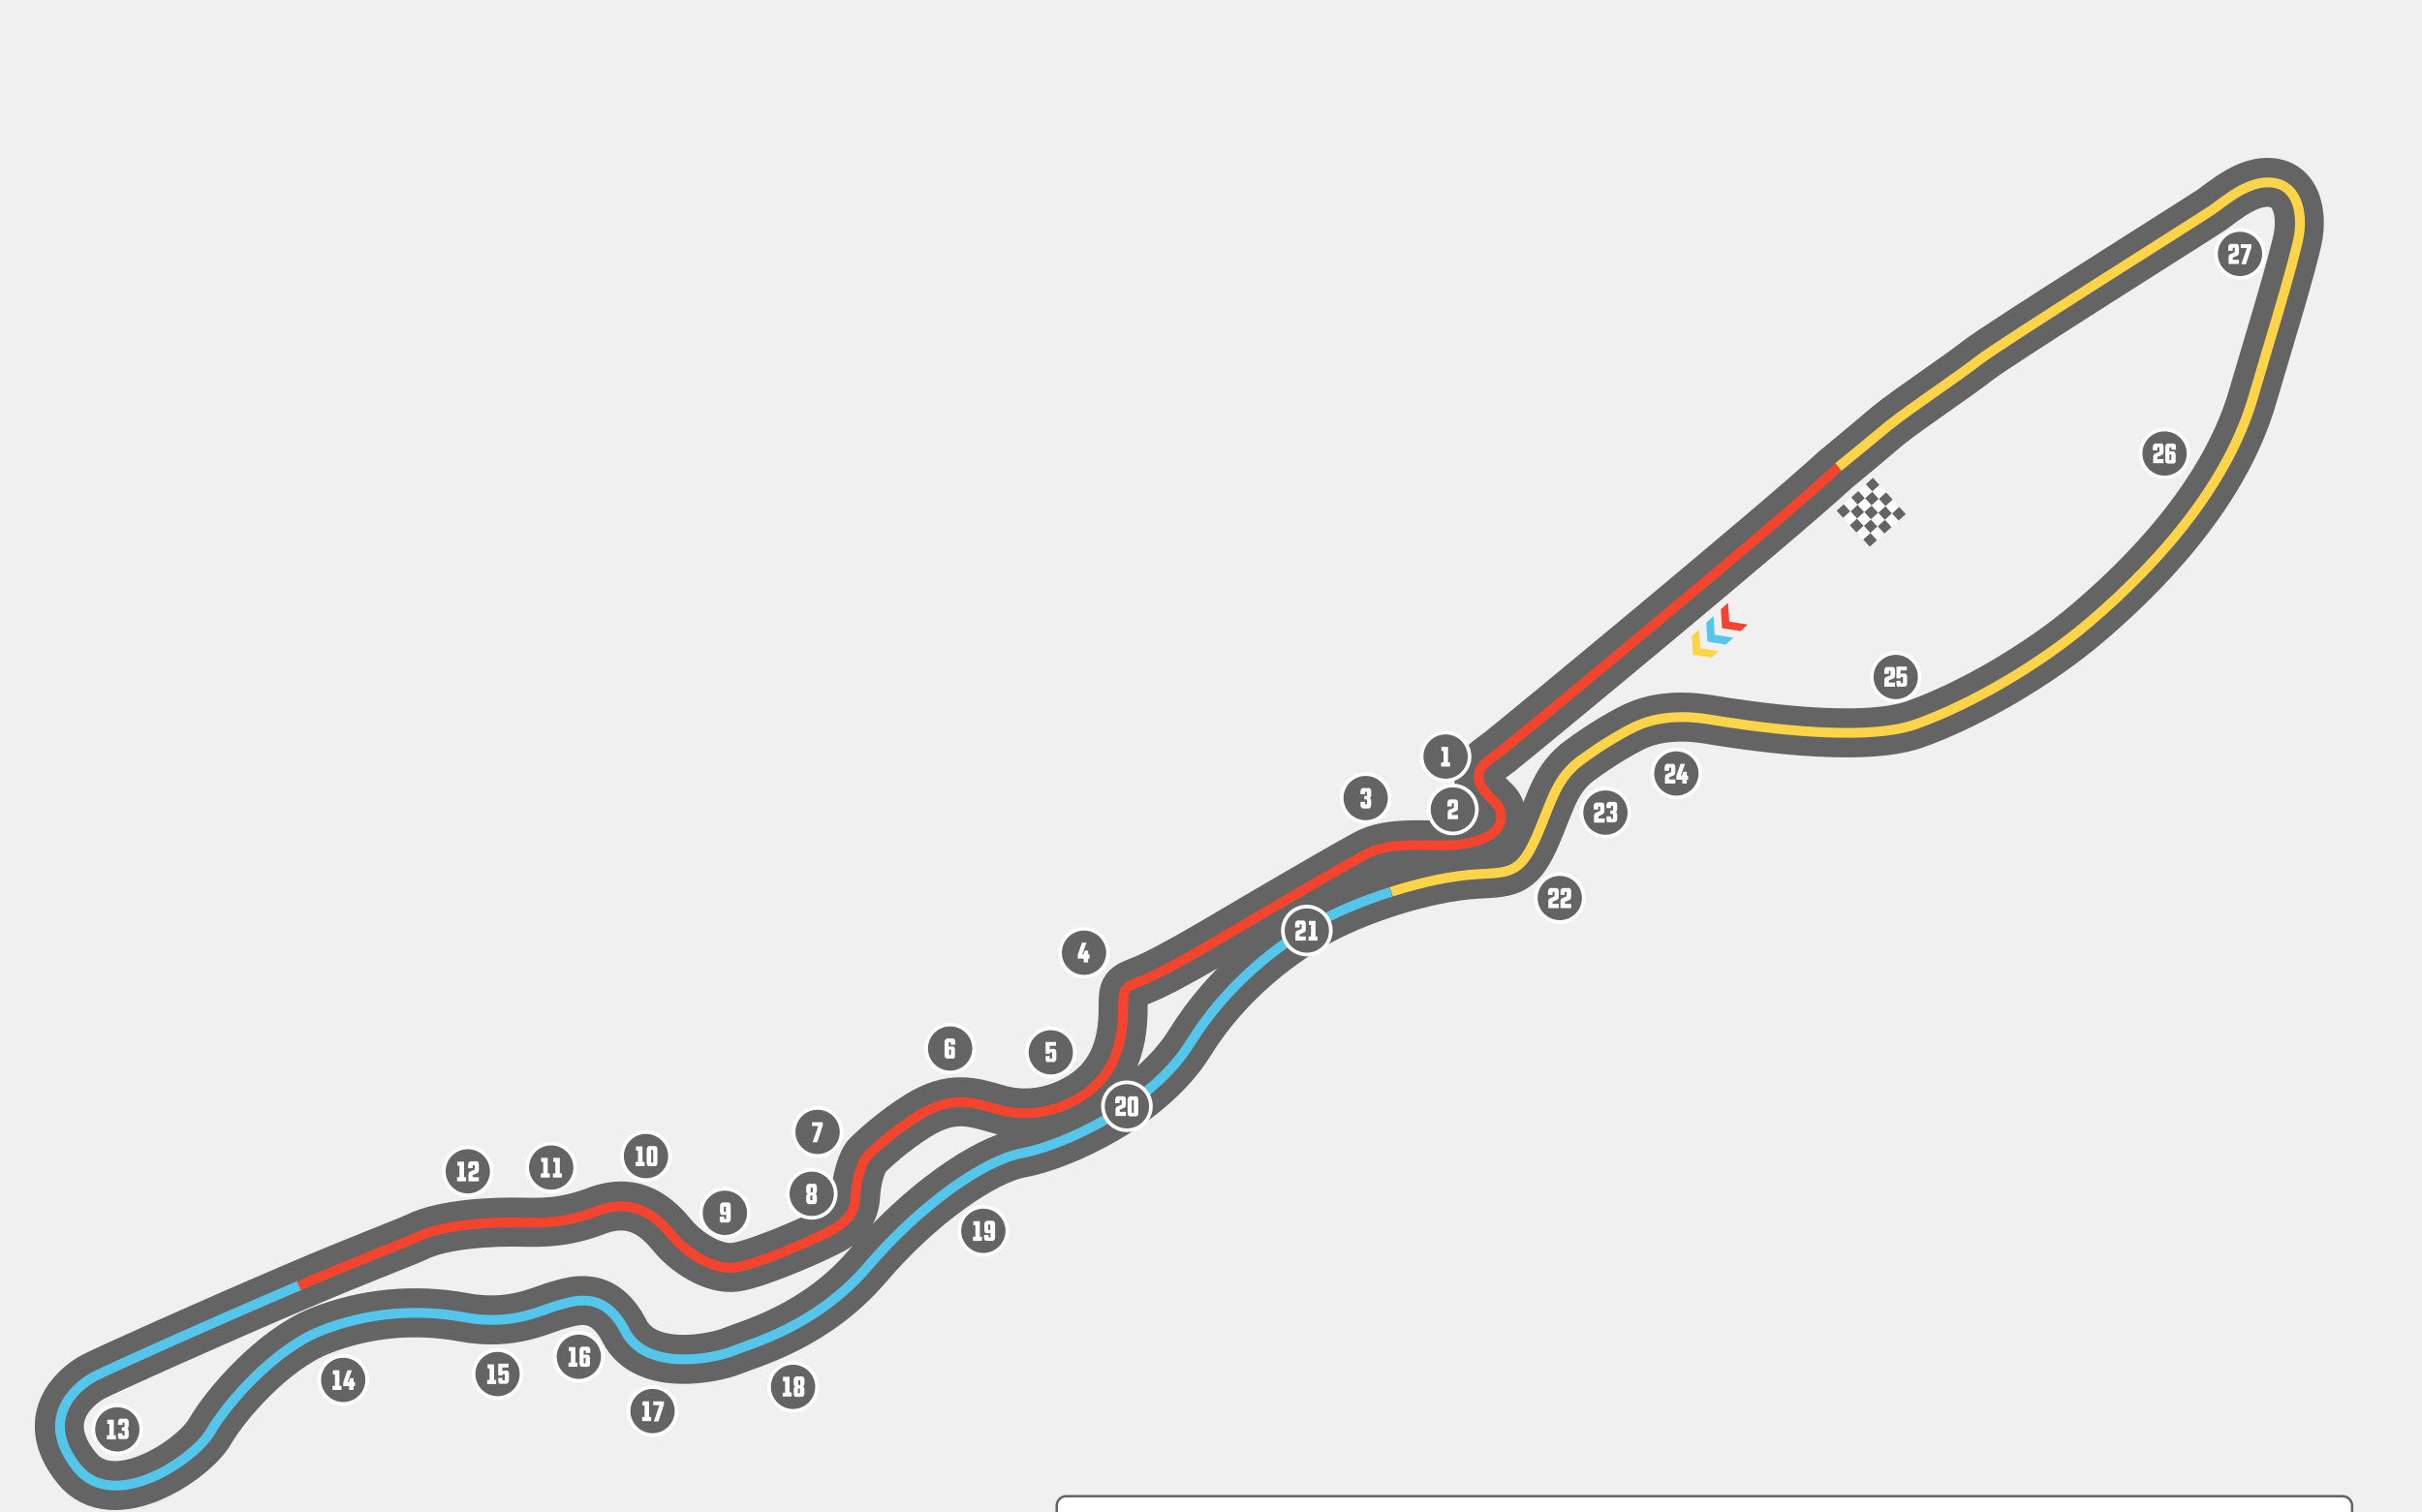
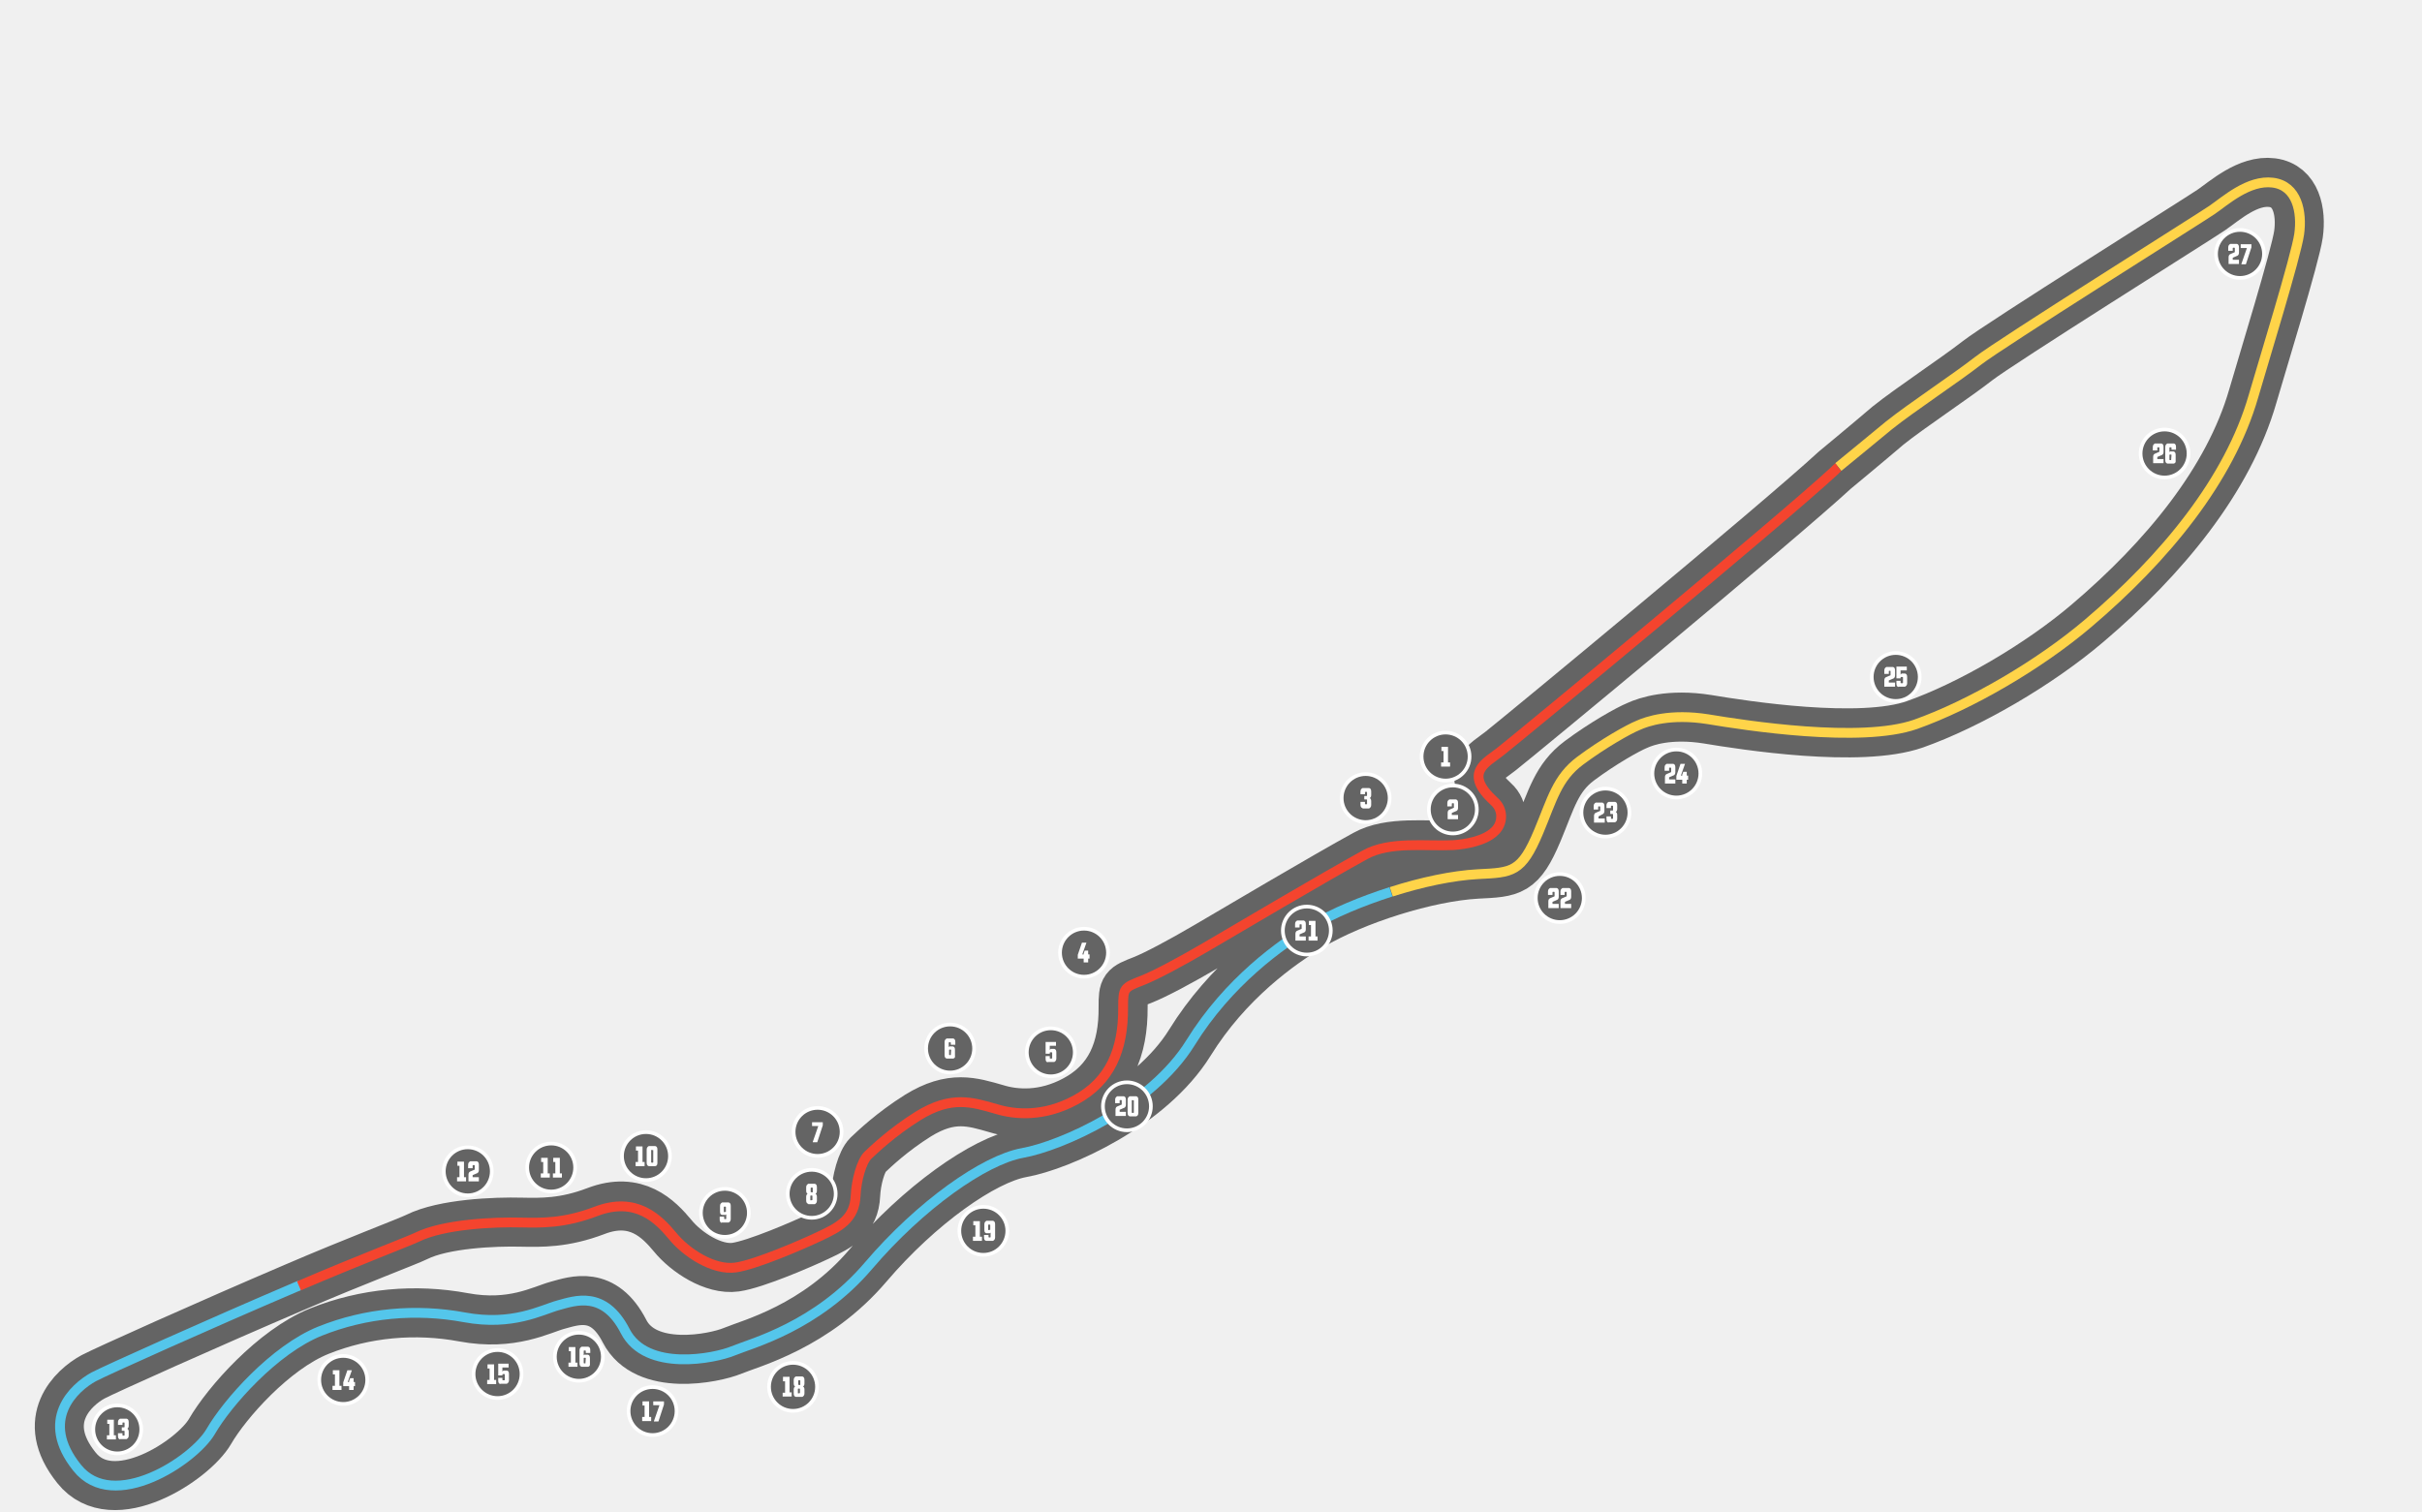
- <svg xmlns="http://www.w3.org/2000/svg" xmlns:xlink="http://www.w3.org/1999/xlink" version="1.1" x="0px" y="0px" viewBox="0 0 700 437" style="enable-background:new 0 0 700 480;" xml:space="preserve">
+ <svg xmlns="http://www.w3.org/2000/svg" version="1.1" x="0px" y="0px" viewBox="0 0 700 437" style="enable-background:new 0 0 700 480;" xml:space="preserve">
  <style type="text/css">
	.st0{fill:none;stroke:#646464;stroke-width:14.173;stroke-linecap:round;stroke-linejoin:round;stroke-miterlimit:10;}
	.st1{fill:none;stroke:#FFD449;stroke-width:2.835;stroke-miterlimit:10;}
	.st2{fill:none;stroke:#54C6EB;stroke-width:2.835;stroke-miterlimit:10;}
	.st3{fill:none;stroke:#F4442E;stroke-width:2.835;stroke-miterlimit:10;}
	.st4{fill:none;stroke:#FFFFFF;stroke-width:2.126;}
	.st5{fill:#646464;}
	.st6{fill:#FFFFFF;}
	.st7{fill:none;stroke:#646464;stroke-width:2.835;stroke-miterlimit:10;}
	.st8{fill:#FF3380;}
	.st9{fill:none;stroke:#FF3380;stroke-width:1.984;stroke-miterlimit:10;}
	.st10{fill:#09BC8A;}
	.st11{fill:none;stroke:#09BC8A;stroke-width:1.984;stroke-miterlimit:10;}
	.st12{fill:none;stroke:#09BC8A;stroke-width:2.835;stroke-miterlimit:10;}
	.st13{fill:none;stroke:#646464;stroke-width:0.709;stroke-miterlimit:10;}
	.st14{fill:none;stroke:#F4442E;stroke-width:5.669;stroke-miterlimit:10;}
	.st15{fill:none;stroke:#54C6EB;stroke-width:5.669;stroke-miterlimit:10;}
	.st16{fill:none;stroke:#FFD449;stroke-width:5.669;stroke-miterlimit:10;}
	.st17{clip-path:url(#SVGID_00000036242425255106921890000009692176625906198433_);}
	.st18{fill:#F4442E;}
	.st19{fill:#54C6EB;}
	.st20{fill:#FFD449;}
</style>
  <g id="コース">
    <path class="st0" d="M530.3,135.9c-16.7,15.4-91,76.8-96.6,81.2c-4.1,3.3-11,6.1-1.8,14.5c2.7,2.4,2.5,6.4,0.1,8.6   c-2.9,2.9-8.8,3.8-12,4c-7.8,0.4-18.3-1.2-25.5,2.8c-11.5,6.3-38.2,22.1-45.7,26.5c-7.5,4.4-14.8,8.3-18.6,9.8   c-5.4,2.1-5.6,2.2-5.6,7.8c0.1,12.3-3.8,21.4-13.8,26.8c-9.2,5-17.6,4.2-22.8,2.6c-7-2-13-4-22.7,2c-7.5,4.7-12.7,9.7-14.5,11.4   c-1.8,1.8-3.3,7.2-3.5,11.6c-0.3,6.8-4.7,9.1-10.7,11.9c-4.4,2.1-18.2,8.1-24,8.9c-6.4,0.9-14.3-4.3-18.2-9.1   c-4-4.8-10.5-11.6-22.2-7.1c-9.2,3.5-15.8,3.3-21.5,3.2c-7.6-0.2-22.5,0.4-30.3,4.3c-2.4,1.2-17.8,7-35,14.4   c-25.3,10.8-55.1,24.2-58.5,26c-5.7,3.1-15.9,12.5-4.8,26.3c10.5,13.2,33.8-2.2,38.6-10.5c4.8-8.3,18.4-23.7,31.6-29   s27.7-6.6,41.7-4s22.4-2.2,27.2-3.5c4.8-1.3,13.2-4.4,19.3,7.5c6.1,11.9,25.9,7.9,31.2,5.7c5.3-2.2,24.1-7,39.1-24.6   s33.5-30.6,44.5-32.6c11.2-2,37.2-13.5,48.6-31.9c10.9-17.6,26-28.4,35.1-33.8c12.7-7.5,33.5-14.1,47.9-14.9   c10-0.5,12.6-0.4,17.6-12.3c3.9-9.3,5.3-15.5,12-20.5s14-9.1,16.7-10.2c2.6-1.2,9.4-3.5,20.2-1.8c10.8,1.8,44.2,7,60,1.5   c15.8-5.6,35.8-17.2,50-29.3c22-18.7,40.7-41.3,47.7-65.6c2.6-9,12.3-40.4,13.2-46.8s-0.6-14-7.6-14.9c-7-0.9-13.8,5.3-17.6,7.9   s-61.2,38.6-67.6,43.6s-19.3,13.5-25.8,18.7C539.5,128.3,530.3,135.9,530.3,135.9z" />
  </g>
  <g id="セクター">
    <path class="st1" d="M402.1,257.8c8.7-2.8,17.7-4.7,25-5.1c10-0.5,12.6-0.4,17.6-12.3c3.9-9.3,5.3-15.5,12-20.5s14-9.1,16.7-10.2   c2.6-1.2,9.4-3.5,20.2-1.8c10.8,1.8,44.2,7,60,1.5c15.8-5.6,35.8-17.2,50-29.3c22-18.7,40.7-41.3,47.7-65.6   c2.6-9,12.3-40.4,13.2-46.8s-0.6-14-7.6-14.9c-7-0.9-13.8,5.3-17.6,7.9s-61.2,38.6-67.6,43.6s-19.3,13.5-25.8,18.7   c-5.1,4.2-12,9.9-14.6,12" />
    <path class="st2" d="M86.6,371.6c-0.3,0.1-0.7,0.3-1,0.4c-25.3,10.8-55.1,24.2-58.5,26c-5.7,3.1-15.9,12.5-4.8,26.3   c10.5,13.2,33.8-2.2,38.6-10.5c4.8-8.3,18.4-23.7,31.6-29s27.7-6.6,41.7-4s22.4-2.2,27.2-3.5c4.8-1.3,13.2-4.4,19.3,7.5   c6.1,11.9,25.9,7.9,31.2,5.7c5.3-2.2,24.1-7,39.1-24.6s33.5-30.6,44.5-32.6c11.2-2,37.2-13.5,48.6-31.9   c10.9-17.6,26-28.4,35.1-33.8c6.2-3.7,14.4-7.1,22.8-9.8" />
    <path class="st3" d="M531.3,135.1c-0.7,0.5-1,0.9-1,0.9c-16.7,15.4-91,76.8-96.6,81.2c-4.1,3.3-11,6.1-1.8,14.5   c2.7,2.4,2.5,6.4,0.1,8.6c-2.9,2.9-8.8,3.8-12,4c-7.8,0.4-18.3-1.2-25.5,2.8c-11.5,6.3-38.2,22.1-45.7,26.5   c-7.5,4.4-14.8,8.3-18.6,9.8c-5.4,2.1-5.6,2.2-5.6,7.8c0.1,12.3-3.8,21.4-13.8,26.8c-9.2,5-17.6,4.2-22.8,2.6c-7-2-13-4-22.7,2   c-7.5,4.7-12.7,9.7-14.5,11.4c-1.8,1.8-3.3,7.2-3.5,11.6c-0.3,6.8-4.7,9.1-10.7,11.9c-4.4,2.1-18.2,8.1-24,8.9   c-6.4,0.9-14.3-4.3-18.2-9.1c-4-4.8-10.5-11.6-22.2-7.1c-9.2,3.5-15.8,3.3-21.5,3.2c-7.6-0.2-22.5,0.4-30.3,4.3   c-2.3,1.1-17.2,6.8-34,14" />
  </g>
  <g id="コーナー番号">
    <g>
      <g>
        <circle class="st4" cx="417.8" cy="218.7" r="6.4" />
        <circle class="st5" cx="417.8" cy="218.7" r="6.4" />
      </g>
      <g>
        <path class="st6" d="M416.5,221.6v-1.2h0.7v-3.3h-0.6v-1.2h1.9v4.5h0.6v1.2H416.5z" />
      </g>
    </g>
    <g>
      <g>
        <circle class="st4" cx="419.9" cy="234" r="6.4" />
        <circle class="st5" cx="419.9" cy="234" r="6.4" />
      </g>
      <g>
        <path class="st6" d="M418.4,236.9V235c0-0.4,0.1-0.7,0.4-0.9l1.4-0.6v-1.2l-0.1-0.1h-0.4l-0.1,0.1v0.8h-1.3v-1     c0-0.6,0.3-0.8,0.6-1h1.9c0.4,0.1,0.6,0.4,0.6,1v1.4c0,0.4-0.1,0.7-0.4,0.9l-1.4,0.6v0.6h1.8v1.2H418.4z" />
      </g>
    </g>
    <g>
      <g>
        <circle class="st4" cx="394.7" cy="230.7" r="6.4" />
        <circle class="st5" cx="394.7" cy="230.7" r="6.4" />
      </g>
      <g>
        <path class="st6" d="M393.8,233.6c-0.4-0.1-0.6-0.4-0.6-1v-0.8h1.3v0.6l0.1,0.1h0.4l0.1-0.1v-1.2l-0.1-0.1h-0.7v-1h0.7l0.1-0.1     V229l-0.1-0.1h-0.4l-0.1,0.1v0.6h-1.3v-0.8c0-0.6,0.3-0.8,0.6-1h1.9c0.4,0.1,0.6,0.4,0.6,1v1c0,0.4-0.1,0.7-0.4,0.9     c0.3,0.2,0.4,0.5,0.4,0.9v1.1c0,0.6-0.3,0.8-0.6,1H393.8z" />
      </g>
    </g>
    <g>
      <g>
        <circle class="st4" cx="313.3" cy="275.4" r="6.4" />
        <circle class="st5" cx="313.3" cy="275.4" r="6.4" />
      </g>
      <g>
        <path class="st6" d="M314.5,277.1v1.1h-1.3v-1.1h-1.7V276l1.2-3.5h1.3l-1.2,3.4h0.4v-0.3l0.3-0.8h1v1.1h0.4v1.2H314.5z" />
      </g>
    </g>
    <g>
      <g>
        <circle class="st4" cx="303.7" cy="304.2" r="6.4" />
        <circle class="st5" cx="303.7" cy="304.2" r="6.4" />
      </g>
      <g>
        <path class="st6" d="M302.8,307.1c-0.4-0.1-0.6-0.4-0.6-1v-0.8h1.2v0.6l0.1,0.1h0.5l0.1-0.1v-1.6l-0.1-0.1h-0.5l-0.1,0.1v0.3     h-1.2v-3.4h3v1.1h-1.8v1.2l0.3-0.3h1c0.4,0.1,0.6,0.4,0.6,1v1.8c0,0.6-0.3,0.8-0.6,1H302.8z" />
      </g>
    </g>
    <g>
      <g>
        <circle class="st4" cx="274.6" cy="303.1" r="6.4" />
        <circle class="st5" cx="274.6" cy="303.1" r="6.4" />
      </g>
      <g>
        <path class="st6" d="M275.5,306h-1.9c-0.4-0.1-0.6-0.4-0.6-1v-3.8c0-0.6,0.3-0.8,0.6-1h1.9c0.4,0.1,0.6,0.4,0.6,1v0.8h-1.3v-0.6     l-0.1-0.1h-0.4l-0.1,0.1v1.3l0.2-0.2h1c0.4,0.1,0.6,0.3,0.6,1v1.6C276.1,305.7,275.9,305.9,275.5,306z M274.8,305L274.8,305     l0.1-1.5l-0.1-0.1h-0.4l-0.1,0.1v1.4l0.1,0.1H274.8z" />
      </g>
    </g>
    <g>
      <g>
        <circle class="st4" cx="236.3" cy="327.2" r="6.4" />
        <circle class="st5" cx="236.3" cy="327.2" r="6.4" />
      </g>
      <g>
        <path class="st6" d="M234.9,330.1l1.6-4.6h-1.8v-1.1h3.1v0.9l-1.6,4.9H234.9z" />
      </g>
    </g>
    <g>
      <g>
        <circle class="st4" cx="234.6" cy="345.1" r="6.4" />
        <circle class="st5" cx="234.6" cy="345.1" r="6.4" />
      </g>
      <g>
        <path class="st6" d="M233.6,348c-0.4-0.1-0.6-0.4-0.6-1V346c0-0.4,0.1-0.7,0.4-0.9c-0.3-0.2-0.4-0.5-0.4-0.9v-1     c0-0.6,0.3-0.8,0.6-1h1.9c0.4,0.1,0.6,0.4,0.6,1v1c0,0.4-0.1,0.7-0.4,0.9c0.3,0.2,0.4,0.5,0.4,0.9v1.1c0,0.6-0.3,0.8-0.6,1H233.6     z M234.3,344.6L234.3,344.6l0.5,0.1l0.1-0.1v-1.2l-0.1-0.1h-0.4l-0.1,0.1V344.6z M234.8,346.9v-1.2l-0.1-0.1h-0.4l-0.1,0.1v1.2     l0.1,0.1L234.8,346.9L234.8,346.9z" />
      </g>
    </g>
    <g>
      <g>
        <circle class="st4" cx="209.5" cy="350.6" r="6.4" />
        <circle class="st5" cx="209.5" cy="350.6" r="6.4" />
      </g>
      <g>
        <path class="st6" d="M208.6,353.5c-0.4-0.1-0.6-0.4-0.6-1v-0.8h1.3v0.6l0.1,0.1h0.4l0.1-0.1v-1.3l-0.2,0.2h-1     c-0.4-0.1-0.6-0.3-0.6-1v-1.6c0-0.6,0.3-0.8,0.6-1h1.9c0.4,0.1,0.6,0.4,0.6,1v3.8c0,0.6-0.3,0.8-0.6,1H208.6z M209.8,350.3v-1.4     l-0.1-0.1h-0.4l-0.1,0.1v1.4l0.1,0.1L209.8,350.3L209.8,350.3z" />
      </g>
    </g>
    <g>
      <g>
        <circle class="st4" cx="186.7" cy="334.2" r="6.4" />
        <circle class="st5" cx="186.7" cy="334.2" r="6.4" />
      </g>
      <g>
        <path class="st6" d="M183.7,337.1v-1.2h0.7v-3.3h-0.6v-1.2h1.9v4.5h0.6v1.2H183.7z" />
        <path class="st6" d="M189.4,337.1h-1.9c-0.4-0.1-0.6-0.4-0.6-1v-3.8c0-0.6,0.3-0.8,0.6-1h1.9c0.4,0.1,0.6,0.4,0.6,1v3.8     C190,336.8,189.8,337,189.4,337.1z M188.8,332.5L188.8,332.5l-0.5-0.1l-0.1,0.1v3.5l0.1,0.1h0.4l0.1-0.1V332.5z" />
      </g>
    </g>
    <g>
      <g>
        <circle class="st4" cx="159.3" cy="337.5" r="6.4" />
        <circle class="st5" cx="159.3" cy="337.5" r="6.4" />
      </g>
      <g>
        <path class="st6" d="M156.3,340.4v-1.2h0.7v-3.3h-0.6v-1.2h1.9v4.5h0.6v1.2H156.3z" />
        <path class="st6" d="M159.8,340.4v-1.2h0.7v-3.3h-0.6v-1.2h1.9v4.5h0.6v1.2H159.8z" />
      </g>
    </g>
    <g>
      <g>
        <circle class="st4" cx="135.2" cy="338.6" r="6.4" />
        <circle class="st5" cx="135.2" cy="338.6" r="6.4" />
      </g>
      <g>
        <path class="st6" d="M132.1,341.5v-1.2h0.7v-3.3h-0.6v-1.2h1.9v4.5h0.6v1.2H132.1z" />
        <path class="st6" d="M135.4,341.5v-1.9c0-0.4,0.1-0.7,0.4-0.9l1.4-0.6v-1.2l-0.1-0.1h-0.4l-0.1,0.1v0.8h-1.3v-1     c0-0.6,0.3-0.8,0.6-1h1.9c0.4,0.1,0.6,0.4,0.6,1v1.5c0,0.4-0.1,0.7-0.4,0.9l-1.4,0.6v0.6h1.8v1.2H135.4z" />
      </g>
    </g>
    <g>
      <g>
        <circle class="st4" cx="33.9" cy="413.2" r="6.4" />
        <circle class="st5" cx="33.9" cy="413.2" r="6.4" />
      </g>
      <g>
        <path class="st6" d="M30.9,416.1v-1.2h0.7v-3.3h-0.6v-1.2h1.9v4.5h0.6v1.2H30.9z" />
        <path class="st6" d="M34.7,416.1c-0.4-0.1-0.6-0.4-0.6-1v-0.8h1.3v0.6l0.1,0.1h0.4l0.1-0.1v-1.2l-0.1-0.1h-0.7v-1h0.7l0.1-0.1     v-1.2l-0.1-0.1h-0.4l-0.1,0.1v0.6h-1.3v-0.8c0-0.6,0.3-0.8,0.6-1h1.9c0.4,0.1,0.6,0.4,0.6,1v1c0,0.4-0.1,0.7-0.4,0.9     c0.3,0.2,0.4,0.5,0.4,0.9v1.1c0,0.6-0.3,0.8-0.6,1H34.7z" />
      </g>
    </g>
    <g>
      <g>
        <circle class="st4" cx="99.2" cy="398.9" r="6.4" />
        <circle class="st5" cx="99.2" cy="398.9" r="6.4" />
      </g>
      <g>
        <path class="st6" d="M96.1,401.8v-1.2h0.7v-3.3h-0.6v-1.2h1.9v4.5h0.6v1.2H96.1z" />
        <path class="st6" d="M102.2,400.7v1.1h-1.3v-1.1h-1.7v-1.1l1.2-3.5h1.3l-1.2,3.4h0.4v-0.3l0.3-0.8h1v1.1h0.4v1.2H102.2z" />
      </g>
    </g>
    <g>
      <g>
        <circle class="st4" cx="143.8" cy="397.2" r="6.4" />
        <circle class="st5" cx="143.8" cy="397.2" r="6.4" />
      </g>
      <g>
        <path class="st6" d="M140.8,400.1v-1.2h0.7v-3.3h-0.6v-1.2h1.9v4.5h0.6v1.2H140.8z" />
        <path class="st6" d="M144.6,400.1c-0.4-0.1-0.6-0.4-0.6-1v-0.8h1.2v0.6l0.1,0.1h0.5l0.1-0.1v-1.6l-0.1-0.1h-0.5l-0.1,0.1v0.3H144     v-3.4h3v1.1h-1.8v1.2l0.3-0.3h1c0.4,0.1,0.6,0.3,0.6,1v1.8c0,0.6-0.3,0.8-0.6,1H144.6z" />
      </g>
    </g>
    <g>
      <g>
        <circle class="st4" cx="167.3" cy="392.2" r="6.4" />
        <circle class="st5" cx="167.3" cy="392.2" r="6.4" />
      </g>
      <g>
        <path class="st6" d="M164.3,395.1v-1.2h0.7v-3.3h-0.6v-1.2h1.9v4.5h0.6v1.2H164.3z" />
        <path class="st6" d="M170,395.1h-1.9c-0.4-0.1-0.6-0.4-0.6-1v-3.8c0-0.6,0.3-0.8,0.6-1h1.9c0.4,0.1,0.6,0.4,0.6,1v0.8h-1.3v-0.6     l-0.1-0.1h-0.4l-0.1,0.1v1.3l0.2-0.2h1c0.4,0.1,0.6,0.4,0.6,1v1.6C170.6,394.8,170.3,395,170,395.1z M169.2,394.1L169.2,394.1     l0.1-1.5l-0.1-0.1h-0.4l-0.1,0.1v1.4l0.1,0.1H169.2z" />
      </g>
    </g>
    <g>
      <g>
        <circle class="st4" cx="188.6" cy="407.9" r="6.4" />
        <circle class="st5" cx="188.6" cy="407.9" r="6.4" />
      </g>
      <g>
        <path class="st6" d="M185.6,410.8v-1.2h0.7v-3.3h-0.6v-1.2h1.9v4.5h0.6v1.2H185.6z" />
        <path class="st6" d="M189,410.8l1.6-4.6h-1.8v-1.1h3.1v0.9l-1.6,4.9H189z" />
      </g>
    </g>
    <g>
      <g>
        <circle class="st4" cx="229.2" cy="400.9" r="6.4" />
        <circle class="st5" cx="229.2" cy="400.9" r="6.4" />
      </g>
      <g>
        <path class="st6" d="M226.2,403.8v-1.2h0.7v-3.3h-0.6V398h1.9v4.5h0.6v1.2H226.2z" />
        <path class="st6" d="M230,403.8c-0.4-0.1-0.6-0.4-0.6-1v-1.1c0-0.4,0.1-0.7,0.4-0.9c-0.3-0.2-0.4-0.5-0.4-0.9v-1     c0-0.6,0.3-0.8,0.6-1h1.9c0.4,0.1,0.6,0.4,0.6,1v1c0,0.4-0.1,0.7-0.4,0.9c0.3,0.2,0.4,0.5,0.4,0.9v1.1c0,0.6-0.3,0.8-0.6,1H230z      M230.7,400.3L230.7,400.3l0.5,0.1l0.1-0.1v-1.2l-0.1-0.1h-0.4l-0.1,0.1V400.3z M231.2,402.7v-1.2l-0.1-0.1h-0.4l-0.1,0.1v1.2     l0.1,0.1L231.2,402.7L231.2,402.7z" />
      </g>
    </g>
    <g>
      <g>
        <circle class="st4" cx="284.2" cy="355.8" r="6.4" />
        <circle class="st5" cx="284.2" cy="355.8" r="6.4" />
      </g>
      <g>
        <path class="st6" d="M281.2,358.7v-1.2h0.7v-3.3h-0.6V353h1.9v4.5h0.6v1.2H281.2z" />
        <path class="st6" d="M285,358.7c-0.4-0.1-0.6-0.4-0.6-1V357h1.3v0.6l0.1,0.1h0.4l0.1-0.1v-1.3l-0.2,0.2h-1     c-0.4-0.1-0.6-0.3-0.6-1v-1.6c0-0.6,0.3-0.8,0.6-1h1.9c0.4,0.1,0.6,0.4,0.6,1v3.8c0,0.6-0.3,0.8-0.6,1H285z M286.2,355.5v-1.4     l-0.1-0.1h-0.4l-0.1,0.1v1.4l0.1,0.1L286.2,355.5L286.2,355.5z" />
      </g>
    </g>
    <g>
      <g>
        <circle class="st4" cx="377.7" cy="269" r="6.4" />
        <circle class="st5" cx="377.7" cy="269" r="6.4" />
      </g>
      <g>
        <path class="st6" d="M374.4,271.9V270c0-0.4,0.1-0.7,0.4-0.9l1.4-0.6v-1.2l-0.1-0.1h-0.4l-0.1,0.1v0.8h-1.3v-1     c0-0.6,0.3-0.8,0.6-1h1.9c0.4,0.1,0.6,0.4,0.6,1v1.5c0,0.4-0.1,0.7-0.4,0.9l-1.4,0.6v0.6h1.8v1.2H374.4z" />
        <path class="st6" d="M378.2,271.9v-1.2h0.7v-3.3h-0.6v-1.2h1.9v4.5h0.6v1.2H378.2z" />
      </g>
    </g>
    <g>
      <g>
        <circle class="st4" cx="450.8" cy="259.6" r="6.4" />
        <circle class="st5" cx="450.8" cy="259.6" r="6.4" />
      </g>
      <g>
        <path class="st6" d="M447.5,262.5v-1.9c0-0.4,0.1-0.7,0.4-0.9l1.4-0.6v-1.2l-0.1-0.1h-0.4l-0.1,0.1v0.8h-1.3v-1     c0-0.6,0.3-0.8,0.6-1h1.9c0.4,0.1,0.6,0.4,0.6,1v1.5c0,0.4-0.1,0.7-0.4,0.9l-1.4,0.6v0.6h1.8v1.2H447.5z" />
        <path class="st6" d="M451,262.5v-1.9c0-0.4,0.1-0.7,0.4-0.9l1.4-0.6v-1.2l-0.1-0.1h-0.4l-0.1,0.1v0.8H451v-1c0-0.6,0.3-0.8,0.6-1     h1.9c0.4,0.1,0.6,0.4,0.6,1v1.5c0,0.4-0.1,0.7-0.4,0.9l-1.4,0.6v0.6h1.8v1.2H451z" />
      </g>
    </g>
    <g>
      <g>
        <circle class="st4" cx="464" cy="234.9" r="6.4" />
        <circle class="st5" cx="464" cy="234.9" r="6.4" />
      </g>
      <g>
        <path class="st6" d="M460.7,237.8v-1.9c0-0.4,0.1-0.7,0.4-0.9l1.4-0.6v-1.2l-0.1-0.1h-0.4l-0.1,0.1v0.8h-1.3v-1     c0-0.6,0.3-0.8,0.6-1h1.9c0.4,0.1,0.6,0.4,0.6,1v1.4c0,0.4-0.1,0.7-0.4,0.9L462,236v0.6h1.8v1.2H460.7z" />
        <path class="st6" d="M464.9,237.8c-0.4-0.1-0.6-0.4-0.6-1v-0.8h1.3v0.6l0.1,0.1h0.4l0.1-0.1v-1.2l-0.1-0.1h-0.7v-1h0.7l0.1-0.1     v-1.2l-0.1-0.1h-0.4l-0.1,0.1v0.6h-1.3v-0.8c0-0.6,0.3-0.8,0.6-1h1.9c0.4,0.1,0.6,0.4,0.6,1v1c0,0.4-0.1,0.7-0.4,0.9     c0.3,0.2,0.4,0.5,0.4,0.9v1.1c0,0.6-0.3,0.8-0.6,1H464.9z" />
      </g>
    </g>
    <g>
      <g>
        <circle class="st4" cx="484.5" cy="223.6" r="6.4" />
        <circle class="st5" cx="484.5" cy="223.6" r="6.4" />
      </g>
      <g>
        <path class="st6" d="M481.2,226.6v-1.9c0-0.4,0.1-0.7,0.4-0.9l1.4-0.6v-1.2l-0.1-0.1h-0.4l-0.1,0.1v0.8h-1.3v-1     c0-0.6,0.3-0.8,0.6-1h1.9c0.4,0.1,0.6,0.4,0.6,1v1.4c0,0.4-0.1,0.7-0.4,0.9l-1.4,0.6v0.6h1.8v1.2H481.2z" />
        <path class="st6" d="M487.5,225.4v1.1h-1.3v-1.1h-1.7v-1.1l1.2-3.5h1.3l-1.2,3.4h0.4v-0.3l0.3-0.8h1v1.1h0.4v1.2H487.5z" />
      </g>
    </g>
    <g>
      <g>
        <circle class="st4" cx="547.9" cy="195.7" r="6.4" />
        <circle class="st5" cx="547.9" cy="195.7" r="6.4" />
      </g>
      <g>
        <path class="st6" d="M544.6,198.6v-1.9c0-0.4,0.1-0.7,0.4-0.9l1.4-0.6V194l-0.1-0.1H546l-0.1,0.1v0.8h-1.3v-1     c0-0.6,0.3-0.8,0.6-1h1.9c0.4,0.1,0.6,0.4,0.6,1v1.4c0,0.4-0.1,0.7-0.4,0.9l-1.4,0.6v0.6h1.8v1.2H544.6z" />
        <path class="st6" d="M548.7,198.6c-0.4-0.1-0.6-0.4-0.6-1v-0.8h1.2v0.6l0.1,0.1h0.5l0.1-0.1v-1.6l-0.1-0.1h-0.5l-0.1,0.1v0.3     h-1.2v-3.4h3v1.1h-1.8v1.2l0.3-0.3h1c0.4,0.1,0.6,0.4,0.6,1v1.8c0,0.6-0.3,0.8-0.6,1H548.7z" />
      </g>
    </g>
    <g>
      <g>
        <circle class="st4" cx="625.6" cy="131.1" r="6.4" />
        <circle class="st5" cx="625.6" cy="131.1" r="6.4" />
      </g>
      <g>
        <path class="st6" d="M622.3,134v-1.9c0-0.4,0.1-0.7,0.4-0.9l1.4-0.6v-1.2l-0.1-0.1h-0.4l-0.1,0.1v0.8h-1.3v-1     c0-0.6,0.3-0.8,0.6-1h1.9c0.4,0.1,0.6,0.4,0.6,1v1.4c0,0.4-0.1,0.7-0.4,0.9l-1.4,0.6v0.6h1.8v1.2H622.3z" />
        <path class="st6" d="M628.3,134h-1.9c-0.4-0.1-0.6-0.4-0.6-1v-3.8c0-0.6,0.3-0.8,0.6-1h1.9c0.4,0.1,0.6,0.4,0.6,1v0.8h-1.3v-0.6     l-0.1-0.1h-0.4l-0.1,0.1v1.3l0.2-0.2h1c0.4,0.1,0.6,0.4,0.6,1v1.6C628.9,133.7,628.6,133.9,628.3,134z M627.5,133L627.5,133     l0.1-1.5l-0.1-0.1h-0.4l-0.1,0.1v1.4l0.1,0.1H627.5z" />
      </g>
    </g>
    <g>
      <g>
        <circle class="st4" cx="647.4" cy="73.4" r="6.4" />
        <circle class="st5" cx="647.4" cy="73.4" r="6.4" />
      </g>
      <g>
        <path class="st6" d="M644.1,76.3v-1.9c0-0.4,0.1-0.7,0.4-0.9l1.4-0.6v-1.2l-0.1-0.1h-0.4l-0.1,0.1v0.8h-1.3v-1     c0-0.6,0.3-0.8,0.6-1h1.9c0.4,0.1,0.6,0.4,0.6,1V73c0,0.4-0.1,0.7-0.4,0.9l-1.4,0.6v0.6h1.8v1.2H644.1z" />
        <path class="st6" d="M647.8,76.3l1.6-4.6h-1.8v-1.1h3.1v0.9l-1.6,4.9H647.8z" />
      </g>
    </g>
    <g>
      <g>
        <circle class="st4" cx="325.7" cy="319.8" r="6.4" />
        <circle class="st5" cx="325.7" cy="319.8" r="6.4" />
      </g>
      <g>
        <path class="st6" d="M322.4,322.7v-1.9c0-0.4,0.1-0.7,0.4-0.9l1.4-0.6v-1.2l-0.1-0.1h-0.4l-0.1,0.1v0.8h-1.3v-1     c0-0.6,0.3-0.8,0.6-1h1.9c0.4,0.1,0.6,0.4,0.6,1v1.4c0,0.4-0.1,0.7-0.4,0.9l-1.4,0.6v0.6h1.8v1.2H322.4z" />
        <path class="st6" d="M328.4,322.7h-1.9c-0.4-0.1-0.6-0.4-0.6-1v-3.8c0-0.6,0.3-0.8,0.6-1h1.9c0.4,0.1,0.6,0.4,0.6,1v3.8     C329,322.4,328.7,322.6,328.4,322.7z M327.7,318.1L327.7,318.1l-0.5-0.1l-0.1,0.1v3.5l0.1,0.1h0.4l0.1-0.1V318.1z" />
      </g>
    </g>
  </g>
-   <g id="アイコン">
-     <g>
-       <g>
-         <path class="st6" d="M679.8,460.2c0,1.6-1.3,2.8-2.8,2.8H308.2c-1.6,0-2.8-1.3-2.8-2.8v-24.9c0-1.6,1.3-2.8,2.8-2.8H677     c1.6,0,2.8,1.3,2.8,2.8V460.2z" />
-         <path class="st13" d="M679.8,460.2c0,1.6-1.3,2.8-2.8,2.8H308.2c-1.6,0-2.8-1.3-2.8-2.8v-24.9c0-1.6,1.3-2.8,2.8-2.8H677     c1.6,0,2.8,1.3,2.8,2.8V460.2z" />
-       </g>
-       <g>
-         <path class="st5" d="M350.9,449.1v2.6c0,1.3-0.6,1.7-1.3,2h-3.3c-0.7-0.3-1.3-0.7-1.3-2v-2h1.8v2.1l0.4,0.4h1.6l0.4-0.4v-2.8     l-0.3-0.4l-2.6-0.8c-0.8-0.3-1.1-0.8-1.1-1.9v-2.2c0-1.3,0.6-1.7,1.3-2h3.3c0.7,0.3,1.3,0.7,1.3,2v1.9h-1.8v-2.1l-0.4-0.4h-1.6     l-0.4,0.4v2.4l0.4,0.4l2.6,0.7C350.5,447.5,350.9,448,350.9,449.1z" />
-         <path class="st5" d="M352.2,441.7h5.1v1.6H354v3.4h3.1v1.6H354v3.7h3.4v1.6h-5.2V441.7z" />
-         <path class="st5" d="M364.5,451.7c0,1.3-0.6,1.7-1.3,2h-3.3c-0.7-0.3-1.3-0.7-1.3-2v-8c0-1.3,0.6-1.7,1.3-2h3.3     c0.7,0.3,1.3,0.7,1.3,2v2.7h-1.8v-2.8l-0.4-0.4h-1.6l-0.4,0.4v8.3l0.4,0.4h1.6l0.4-0.4v-2.7h1.8V451.7z" />
-         <path class="st5" d="M369.3,443.4v10.3h-1.8v-10.3h-2.1v-1.6h6.1v1.6H369.3z" />
-         <path class="st5" d="M378.1,451.7c0,1.3-0.6,1.7-1.3,2h-3.3c-0.7-0.3-1.3-0.7-1.3-2v-8c0-1.3,0.6-1.7,1.3-2h3.3     c0.7,0.3,1.3,0.7,1.3,2V451.7z M376.4,443.6l-0.4-0.4h-1.6l-0.4,0.4v8.3l0.4,0.4h1.6l0.4-0.4V443.6z" />
-         <path class="st5" d="M379.5,453.7v-12h4.6c0.7,0.3,1.3,0.7,1.3,2v2.6c0,1.3-0.6,1.6-1.3,1.9l-0.3,0.1l2.1,4.3v1.1h-1.6l-2.2-5.1     h-0.8v5.1H379.5z M381.3,443.2v3.9h2l0.4-0.4v-3.1l-0.4-0.4H381.3z" />
-         <path class="st5" d="M389.6,453.7v-1.6h1.8v-8.7h-1.7v-1.6h3.5v10.4h1.7v1.6H389.6z" />
-       </g>
-       <line class="st14" x1="319.5" y1="447.8" x2="340.8" y2="447.8" />
-       <g>
-         <path class="st5" d="M441,449.1v2.6c0,1.3-0.6,1.7-1.3,2h-3.3c-0.7-0.3-1.3-0.7-1.3-2v-2h1.8v2.1l0.4,0.4h1.6l0.4-0.4v-2.8     l-0.3-0.4l-2.6-0.8c-0.8-0.3-1.1-0.8-1.1-1.9v-2.2c0-1.3,0.6-1.7,1.3-2h3.3c0.7,0.3,1.3,0.7,1.3,2v1.9h-1.8v-2.1l-0.4-0.4h-1.6     l-0.4,0.4v2.4l0.4,0.4l2.6,0.7C440.6,447.5,441,448,441,449.1z" />
-         <path class="st5" d="M442.3,441.7h5.1v1.6h-3.3v3.4h3.1v1.6h-3.1v3.7h3.4v1.6h-5.2V441.7z" />
-         <path class="st5" d="M454.6,451.7c0,1.3-0.6,1.7-1.3,2H450c-0.7-0.3-1.3-0.7-1.3-2v-8c0-1.3,0.6-1.7,1.3-2h3.3     c0.7,0.3,1.3,0.7,1.3,2v2.7h-1.8v-2.8l-0.4-0.4h-1.6l-0.4,0.4v8.3l0.4,0.4h1.6l0.4-0.4v-2.7h1.8V451.7z" />
-         <path class="st5" d="M459.4,443.4v10.3h-1.8v-10.3h-2.1v-1.6h6.1v1.6H459.4z" />
-         <path class="st5" d="M468.3,451.7c0,1.3-0.6,1.7-1.3,2h-3.3c-0.7-0.3-1.3-0.7-1.3-2v-8c0-1.3,0.6-1.7,1.3-2h3.3     c0.7,0.3,1.3,0.7,1.3,2V451.7z M466.5,443.6l-0.4-0.4h-1.6l-0.4,0.4v8.3l0.4,0.4h1.6l0.4-0.4V443.6z" />
-         <path class="st5" d="M469.7,453.7v-12h4.6c0.7,0.3,1.3,0.7,1.3,2v2.6c0,1.3-0.6,1.6-1.3,1.9l-0.3,0.1l2.1,4.3v1.1h-1.6l-2.2-5.1     h-0.8v5.1H469.7z M471.5,443.2v3.9h2l0.4-0.4v-3.1l-0.4-0.4H471.5z" />
-         <path class="st5" d="M479.4,453.7v-3.6c0-1.1,0.4-1.7,1.2-2.1l3-1.2v-3.2l-0.4-0.4h-1.7l-0.4,0.4v2h-1.8v-1.9     c0-1.3,0.6-1.7,1.3-2h3.3c0.7,0.3,1.3,0.7,1.3,2v2.5c0,1.1-0.3,1.7-1.1,2.1l-3,1.2v2.5h4.1v1.6H479.4z" />
-       </g>
-       <line class="st15" x1="409.6" y1="447.8" x2="430.9" y2="447.8" />
-       <g>
-         <path class="st5" d="M530.8,449.1v2.6c0,1.3-0.6,1.7-1.3,2h-3.3c-0.7-0.3-1.3-0.7-1.3-2v-2h1.8v2.1l0.4,0.4h1.6l0.4-0.4v-2.8     l-0.3-0.4l-2.6-0.8c-0.8-0.3-1.1-0.8-1.1-1.9v-2.2c0-1.3,0.6-1.7,1.3-2h3.3c0.7,0.3,1.3,0.7,1.3,2v1.9H529v-2.1l-0.4-0.4H527     l-0.4,0.4v2.4l0.4,0.4l2.6,0.7C530.4,447.5,530.8,448,530.8,449.1z" />
-         <path class="st5" d="M532.1,441.7h5.1v1.6h-3.3v3.4h3.1v1.6h-3.1v3.7h3.4v1.6h-5.2V441.7z" />
-         <path class="st5" d="M544.4,451.7c0,1.3-0.6,1.7-1.3,2h-3.3c-0.7-0.3-1.3-0.7-1.3-2v-8c0-1.3,0.6-1.7,1.3-2h3.3     c0.7,0.3,1.3,0.7,1.3,2v2.7h-1.8v-2.8l-0.4-0.4h-1.6l-0.4,0.4v8.3l0.4,0.4h1.6l0.4-0.4v-2.7h1.8V451.7z" />
-         <path class="st5" d="M549.2,443.4v10.3h-1.8v-10.3h-2.1v-1.6h6.1v1.6H549.2z" />
-         <path class="st5" d="M558.1,451.7c0,1.3-0.6,1.7-1.3,2h-3.3c-0.7-0.3-1.3-0.7-1.3-2v-8c0-1.3,0.6-1.7,1.3-2h3.3     c0.7,0.3,1.3,0.7,1.3,2V451.7z M556.3,443.6l-0.4-0.4h-1.6l-0.4,0.4v8.3l0.4,0.4h1.6l0.4-0.4V443.6z" />
-         <path class="st5" d="M559.5,453.7v-12h4.6c0.7,0.3,1.3,0.7,1.3,2v2.6c0,1.3-0.6,1.6-1.3,1.9l-0.3,0.1l2.1,4.3v1.1h-1.6l-2.2-5.1     h-0.8v5.1H559.5z M561.3,443.2v3.9h2l0.4-0.4v-3.1l-0.4-0.4H561.3z" />
-         <path class="st5" d="M570.5,453.7c-0.7-0.3-1.3-0.7-1.3-2v-1.7h1.8v1.8l0.4,0.4h1.7l0.4-0.4v-3.2l-0.4-0.3h-1.8v-1.4h1.8l0.4-0.4     v-3l-0.4-0.4h-1.7l-0.4,0.4v1.8h-1.8v-1.7c0-1.3,0.6-1.7,1.3-2h3.3c0.7,0.3,1.3,0.7,1.3,2v1.9c0,1-0.2,1.5-0.9,1.9     c0.6,0.4,0.9,0.9,0.9,1.9v2.2c0,1.3-0.6,1.7-1.3,2H570.5z" />
-       </g>
-       <line class="st16" x1="499.5" y1="447.8" x2="520.7" y2="447.8" />
-       <g>
-         <path class="st5" d="M620.7,451.7c0,1.3-0.6,1.7-1.3,2h-4.6v-12h4.6c0.7,0.3,1.3,0.7,1.3,2V451.7z M616.6,443.2v9h2l0.4-0.4v-8.3     l-0.4-0.4H616.6z" />
-         <path class="st5" d="M622.1,453.7v-12h4.6c0.7,0.3,1.3,0.7,1.3,2v2.6c0,1.3-0.6,1.6-1.3,1.9l-0.3,0.1l2.1,4.3v1.1H627l-2.2-5.1     h-0.8v5.1H622.1z M623.9,443.2v3.9h2l0.4-0.4v-3.1l-0.4-0.4H623.9z" />
-         <path class="st5" d="M635.1,449.1v2.6c0,1.3-0.6,1.7-1.3,2h-3.3c-0.7-0.3-1.3-0.7-1.3-2v-2h1.8v2.1l0.4,0.4h1.6l0.4-0.4v-2.8     l-0.3-0.4l-2.6-0.8c-0.8-0.3-1.1-0.8-1.1-1.9v-2.2c0-1.3,0.6-1.7,1.3-2h3.3c0.7,0.3,1.3,0.7,1.3,2v1.9h-1.8v-2.1l-0.4-0.4h-1.6     l-0.4,0.4v2.4l0.4,0.4l2.6,0.7C634.8,447.5,635.1,448,635.1,449.1z" />
-         <path class="st5" d="M642.7,443.4h-3.9v-1.6h5.8v1.5l-4,8.9h4v1.6h-5.9v-1.5L642.7,443.4z" />
-         <path class="st5" d="M651.8,451.7c0,1.3-0.6,1.7-1.3,2h-3.3c-0.7-0.3-1.3-0.7-1.3-2v-8c0-1.3,0.6-1.7,1.3-2h3.3     c0.7,0.3,1.3,0.7,1.3,2V451.7z M650,443.6l-0.4-0.4h-1.6l-0.4,0.4v8.3l0.4,0.4h1.6l0.4-0.4V443.6z" />
-         <path class="st5" d="M657.5,441.7h1.6v12h-1.6l-2.6-7.1h-0.2v7.1h-1.6v-12h1.6l2.6,7.1h0.2V441.7z" />
-         <path class="st5" d="M660.5,441.7h5.1v1.6h-3.3v3.4h3.1v1.6h-3.1v3.7h3.4v1.6h-5.2V441.7z" />
-       </g>
-       <g>
-         <g>
-           <g>
-             <g>
-               <line class="st12" x1="590.8" y1="440.4" x2="590.8" y2="455.2" />
-             </g>
-             <g>
-               <ellipse class="st10" cx="596.9" cy="447.8" rx="1.5" ry="1.4" />
-             </g>
-             <g>
-               <ellipse class="st10" cx="602.9" cy="447.8" rx="1.5" ry="1.4" />
-             </g>
-             <g>
-               <line class="st12" x1="609" y1="440.4" x2="609" y2="455.2" />
-             </g>
-           </g>
-         </g>
-       </g>
-     </g>
-     <g>
-       <rect x="531.4" y="146.3" transform="matrix(0.7395 -0.6732 0.6732 0.7395 39.3572 397.1788)" class="st5" width="2.8" height="2.8" />
-       <rect x="535.6" y="142.5" transform="matrix(0.7395 -0.6732 0.6732 0.7395 43.0183 399.0068)" class="st5" width="2.8" height="2.8" />
-       <rect x="535.4" y="146.5" transform="matrix(0.7395 -0.6732 0.6732 0.7395 40.2737 399.9234)" class="st5" width="2.8" height="2.8" />
-       <rect x="539.6" y="142.7" transform="matrix(0.7395 -0.6732 0.6732 0.7395 43.9349 401.7514)" class="st5" width="2.8" height="2.8" />
-       <rect x="539.2" y="150.7" transform="matrix(0.7395 -0.6732 0.6732 0.7395 38.4458 403.5846)" class="st5" width="2.8" height="2.8" />
-       <rect x="543.4" y="146.9" transform="matrix(0.7395 -0.6732 0.6732 0.7395 42.1069 405.4126)" class="st5" width="2.8" height="2.8" />
-       <rect x="539.8" y="138.7" transform="matrix(0.7395 -0.6732 0.6732 0.7395 46.6795 400.8348)" class="st5" width="2.8" height="2.8" />
-       <rect x="537.7" y="140.6" transform="matrix(0.7395 -0.6732 0.6732 0.7395 44.8489 399.9208)" class="st6" width="2.8" height="2.8" />
-       <rect x="533.5" y="144.4" transform="matrix(0.7395 -0.6732 0.6732 0.7395 41.1877 398.0928)" class="st6" width="2.8" height="2.8" />
-       <rect x="533.3" y="148.4" transform="matrix(0.7395 -0.6732 0.6732 0.7395 38.4432 399.0094)" class="st6" width="2.8" height="2.8" />
-       <rect x="537.5" y="144.6" transform="matrix(0.7395 -0.6732 0.6732 0.7395 42.1043 400.8374)" class="st6" width="2.8" height="2.8" />
-       <rect x="541.7" y="140.8" transform="matrix(0.7395 -0.6732 0.6732 0.7395 45.7655 402.6654)" class="st6" width="2.8" height="2.8" />
-       <rect x="541.5" y="144.8" transform="matrix(0.7395 -0.6732 0.6732 0.7395 43.0209 403.582)" class="st6" width="2.8" height="2.8" />
-       <rect x="537.3" y="148.6" transform="matrix(0.7395 -0.6732 0.6732 0.7395 39.3597 401.754)" class="st6" width="2.8" height="2.8" />
-       <rect x="545.3" y="149" transform="matrix(0.7395 -0.6732 0.6732 0.7395 41.1929 407.2432)" class="st6" width="2.8" height="2.8" />
-       <rect x="541.2" y="152.8" transform="matrix(0.7395 -0.6732 0.6732 0.7395 37.5318 405.4152)" class="st6" width="2.8" height="2.8" />
-       <rect x="537.2" y="152.6" transform="matrix(0.7395 -0.6732 0.6732 0.7395 36.6152 402.6706)" class="st6" width="2.8" height="2.8" />
-       <rect x="541.3" y="148.8" transform="matrix(0.7395 -0.6732 0.6732 0.7395 40.2763 404.4986)" class="st6" width="2.8" height="2.8" />
-       <rect x="545.5" y="145" transform="matrix(0.7395 -0.6732 0.6732 0.7395 43.9375 406.3266)" class="st6" width="2.8" height="2.8" />
-       <rect x="535.2" y="150.5" transform="matrix(0.7395 -0.6732 0.6732 0.7395 37.5292 400.84)" class="st5" width="2.8" height="2.8" />
-       <rect x="539.4" y="146.7" transform="matrix(0.7395 -0.6732 0.6732 0.7395 41.1903 402.668)" class="st5" width="2.8" height="2.8" />
-       <rect x="543.3" y="150.9" transform="matrix(0.7395 -0.6732 0.6732 0.7395 39.3623 406.3292)" class="st5" width="2.8" height="2.8" />
-       <rect x="543.6" y="142.9" transform="matrix(0.7395 -0.6732 0.6732 0.7395 44.8515 404.496)" class="st5" width="2.8" height="2.8" />
-       <rect x="539.1" y="154.7" transform="matrix(0.7395 -0.6732 0.6732 0.7395 35.7012 404.5012)" class="st5" width="2.8" height="2.8" />
-       <rect x="547.4" y="147.1" transform="matrix(0.7395 -0.6732 0.6732 0.7395 43.0235 408.1572)" class="st5" width="2.8" height="2.8" />
-     </g>
-     <g>
-       <defs>
-         <rect id="SVGID_1_" x="485.5" y="178.3" transform="matrix(0.7379 -0.6749 0.6749 0.7379 6.9458 383.0501)" width="22.3" height="8.5" />
-       </defs>
-       <clipPath id="SVGID_00000122709189336249212890000006984618270935174071_">
-         <use xlink:href="#SVGID_1_" style="overflow:visible;" />
-       </clipPath>
-       <g style="clip-path:url(#SVGID_00000122709189336249212890000006984618270935174071_);">
-         <polygon class="st18" points="508.7,181.1 506.6,183 497.7,181.6 497.1,172.6 499.2,170.7 499.8,179.7    " />
-         <polygon class="st19" points="504.5,184.9 502.4,186.9 493.5,185.5 492.9,176.4 495,174.5 495.6,183.5    " />
-         <polygon class="st20" points="500.4,188.8 498.3,190.7 489.3,189.3 488.7,180.2 490.8,178.3 491.4,187.4    " />
-       </g>
-     </g>
-   </g>
</svg>
